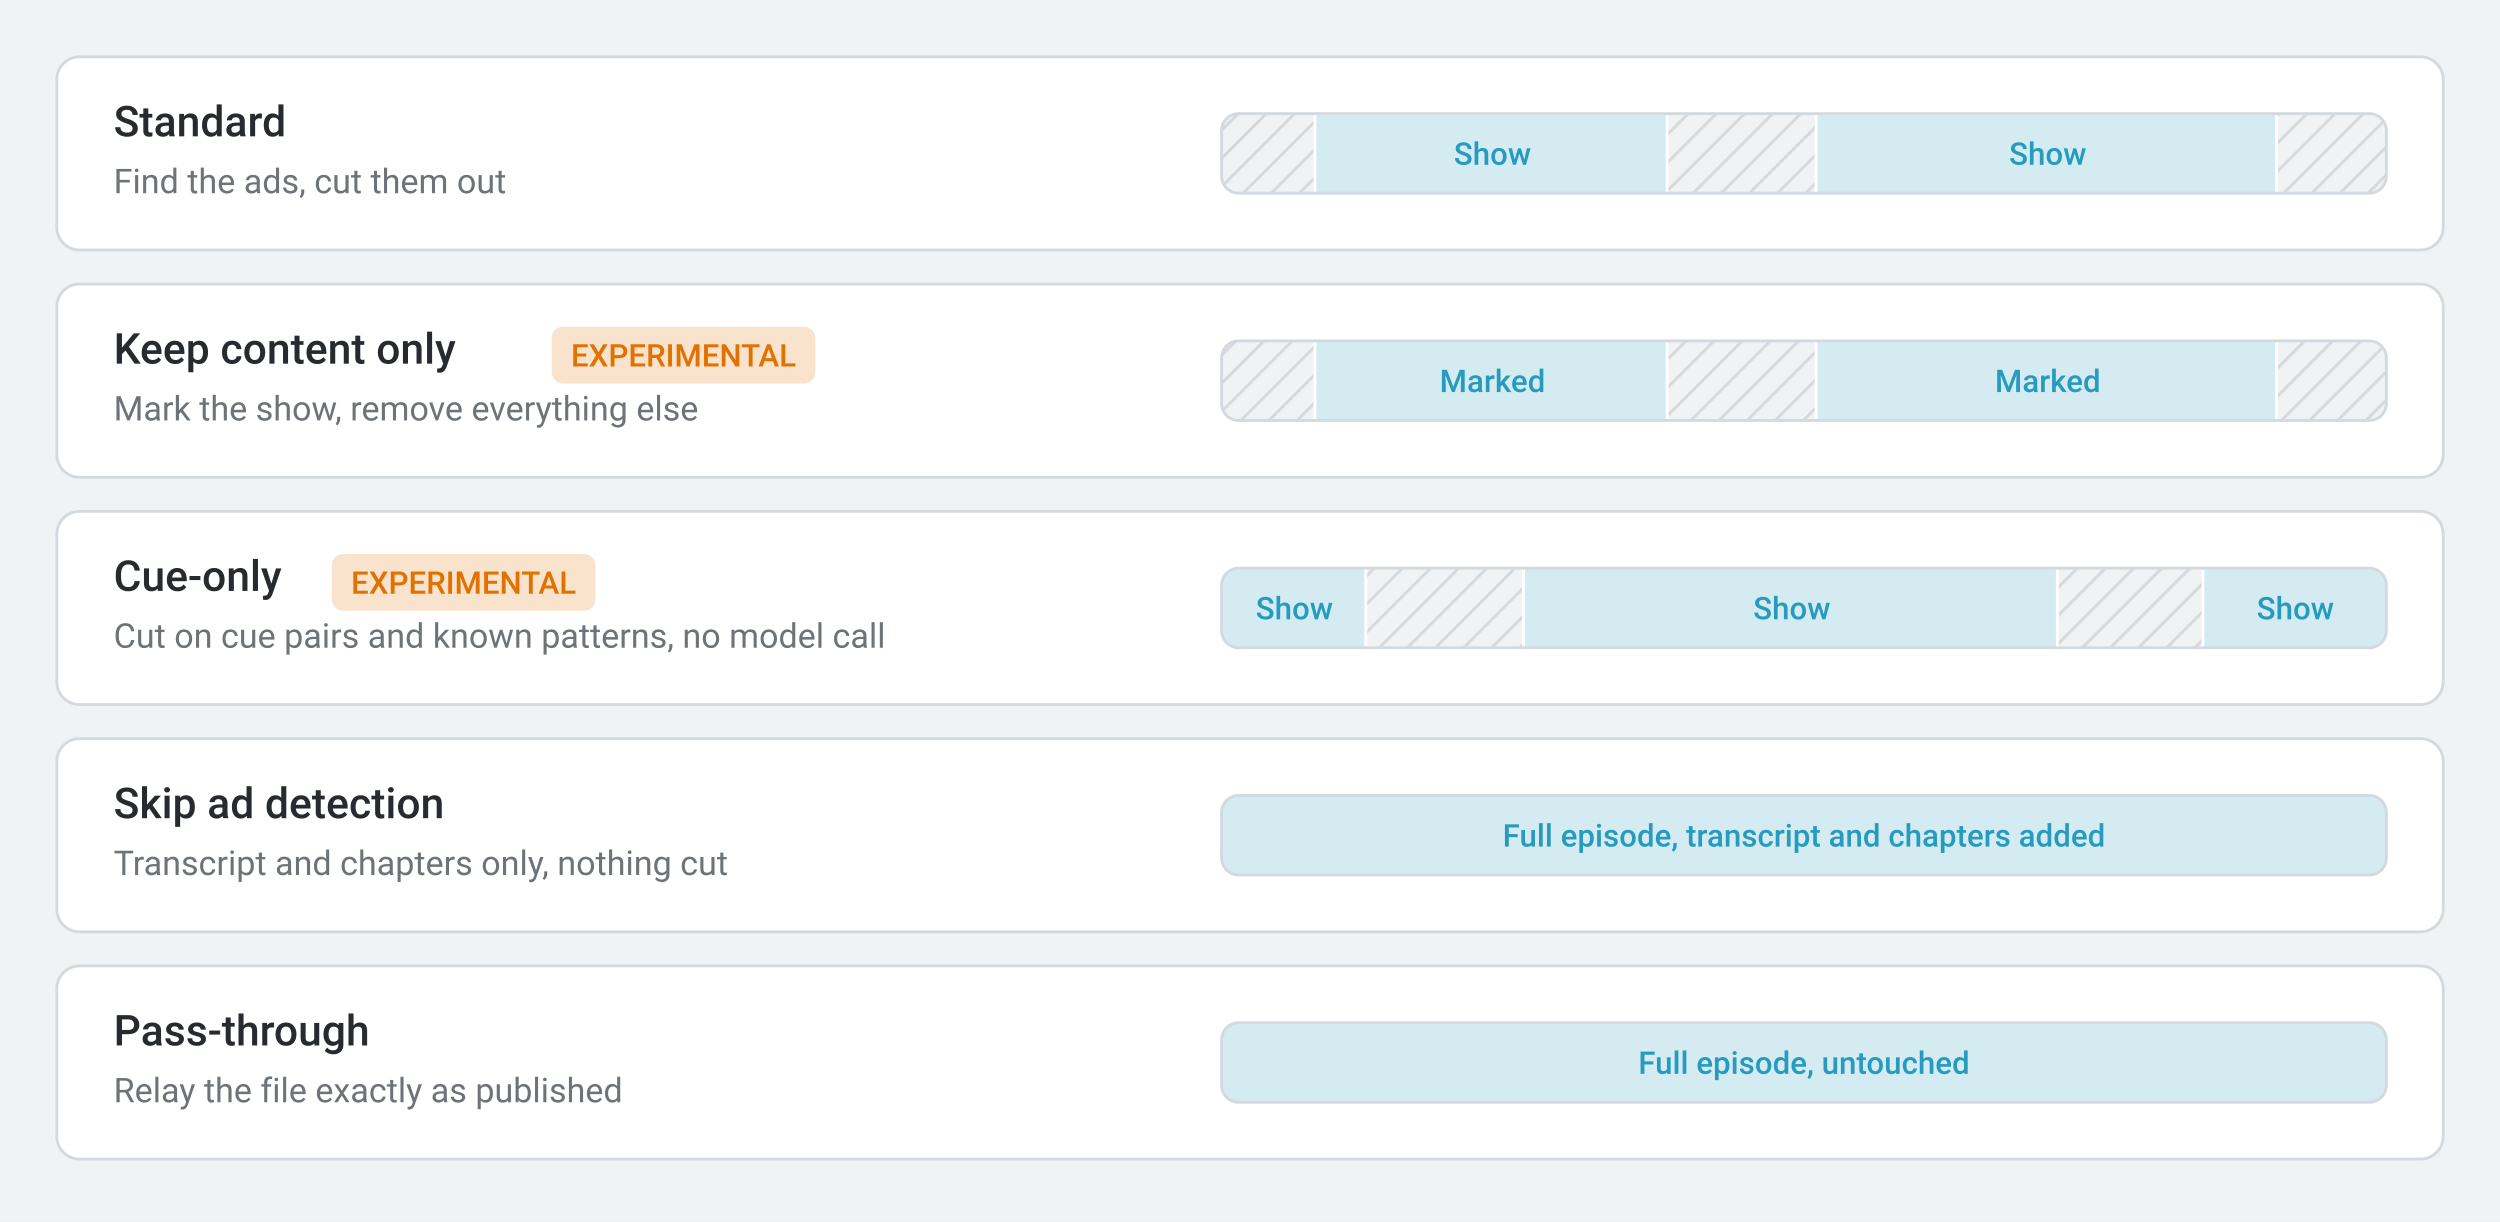
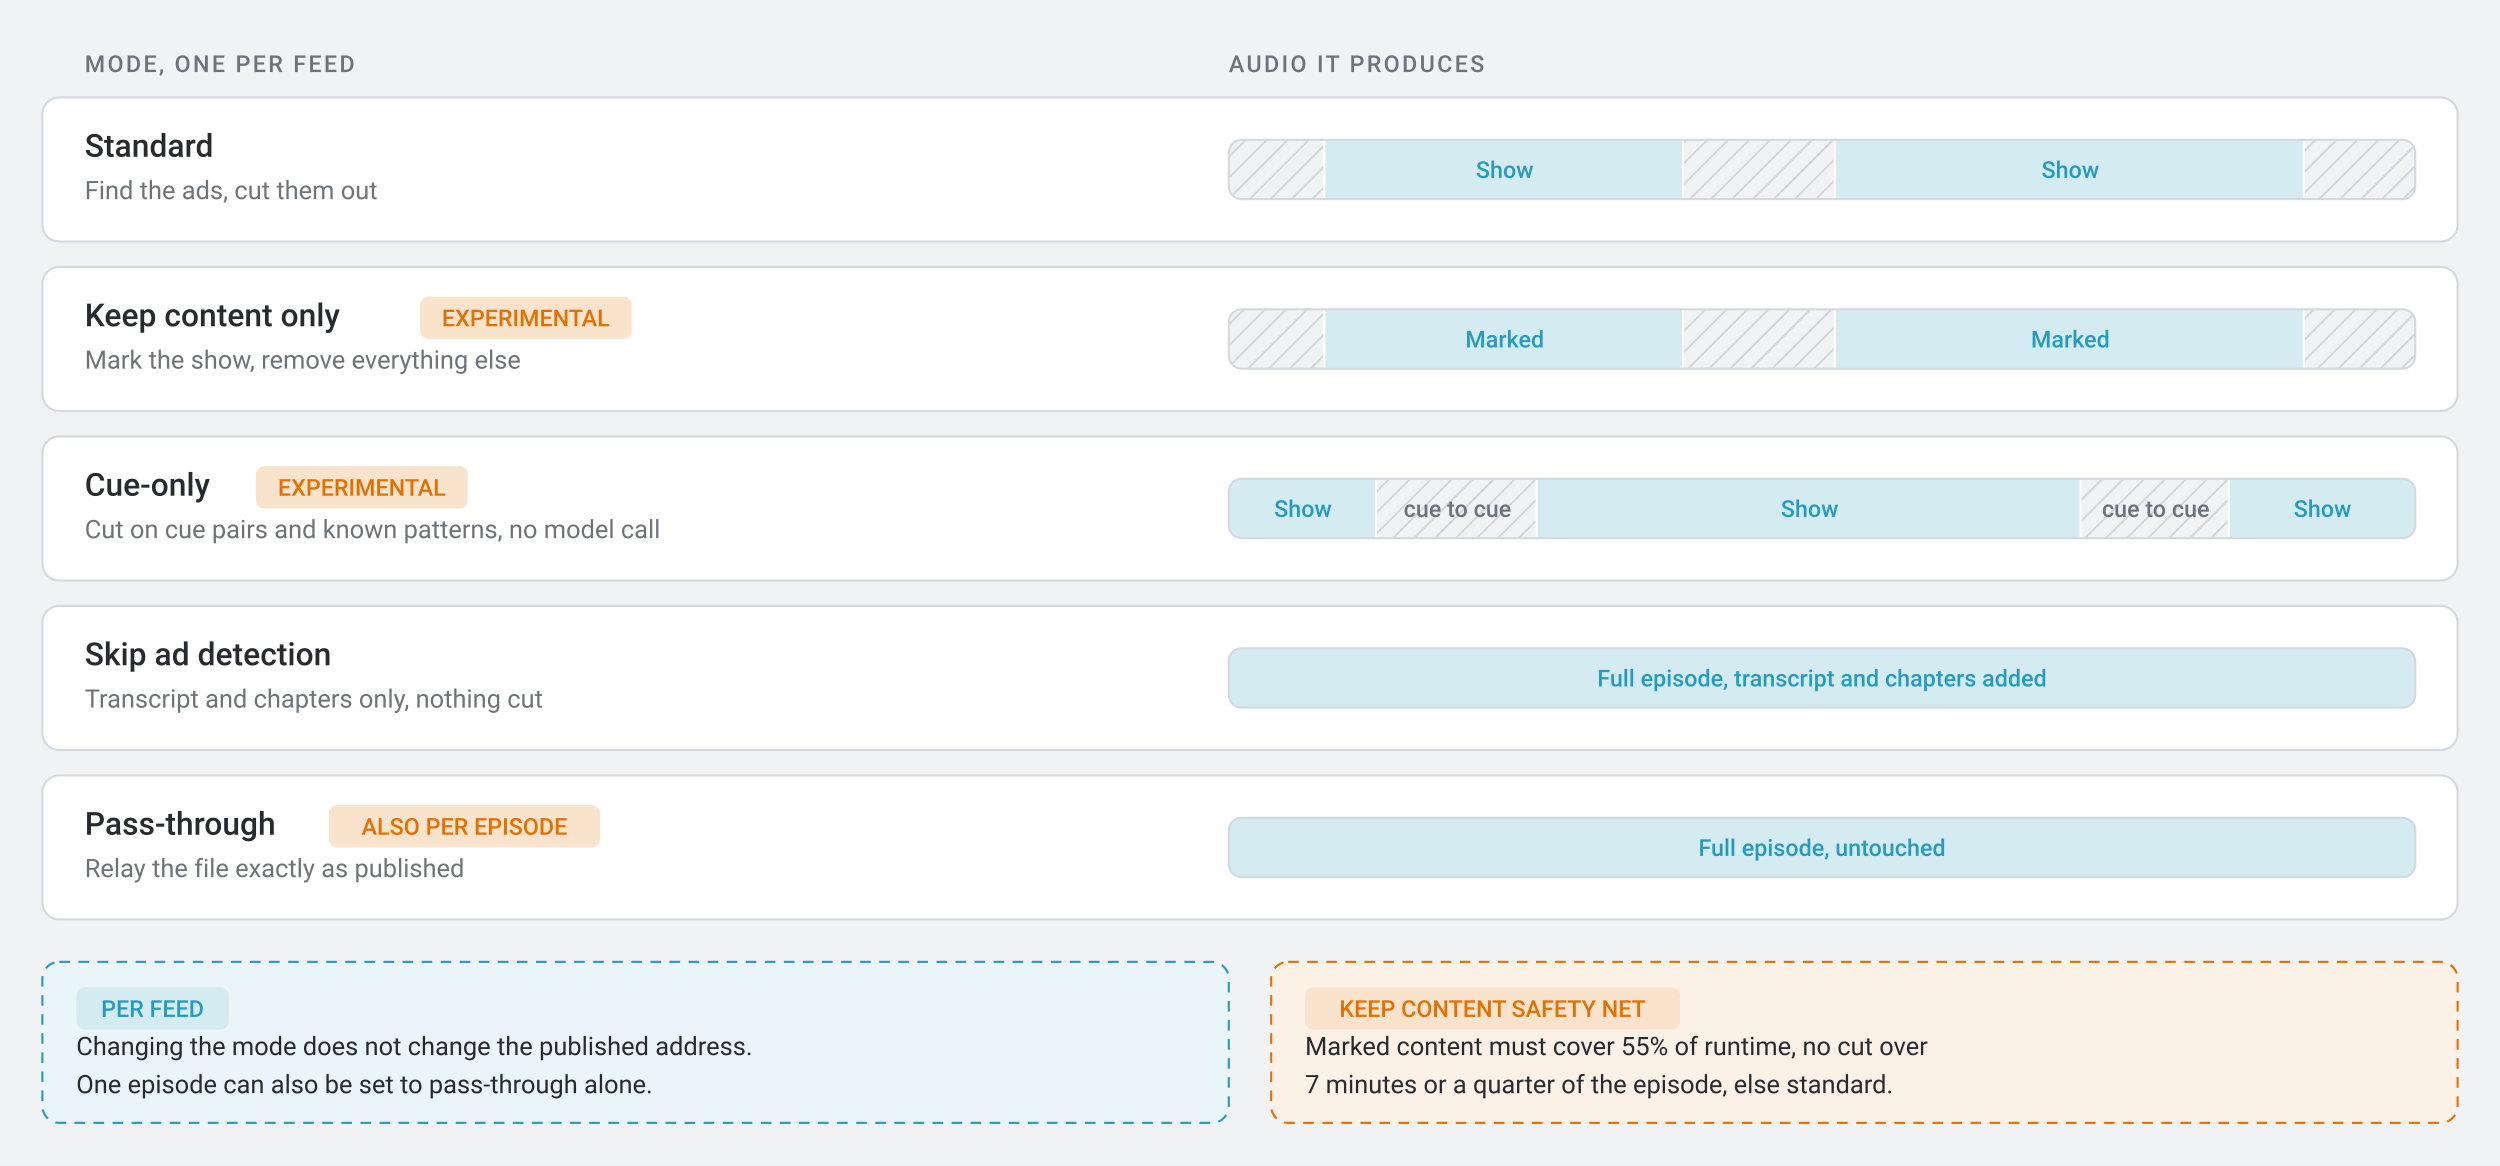
- <svg xmlns="http://www.w3.org/2000/svg" viewBox="0 0 880 430" width="880" height="430" role="img" aria-label="The five per-feed processing modes">
+ <svg xmlns="http://www.w3.org/2000/svg" viewBox="0 0 1180 550" width="1180" height="550" role="img" aria-label="The five per-feed processing modes">
  <defs>
    <marker id="ar" viewBox="0 0 10 10" refX="9" refY="5" markerWidth="6" markerHeight="6" orient="auto-start-reverse">
      <path d="M 0 1 L 9 5 L 0 9 z" fill="#6D7378" />
    </marker>
    <marker id="arp" viewBox="0 0 10 10" refX="9" refY="5" markerWidth="6" markerHeight="6" orient="auto-start-reverse">
      <path d="M 0 1 L 9 5 L 0 9 z" fill="#279BBE" />
    </marker>
    <pattern id="hatch" width="7" height="7" patternTransform="rotate(45)" patternUnits="userSpaceOnUse">
      <line x1="0" y1="0" x2="0" y2="7" stroke="#EA312E" stroke-width="2" opacity="0.28" />
    </pattern>
    <pattern id="hatchq" width="7" height="7" patternTransform="rotate(45)" patternUnits="userSpaceOnUse">
      <line x1="0" y1="0" x2="0" y2="7" stroke="#6D7378" stroke-width="2" opacity="0.20" />
    </pattern>
-     <clipPath id="clip430_40">
-       <rect x="430" y="40" width="410" height="28" rx="6" />
+     <clipPath id="clip580_66">
+       <rect x="580" y="66" width="560" height="28" rx="6" />
    </clipPath>
-     <clipPath id="clip430_120">
-       <rect x="430" y="120" width="410" height="28" rx="6" />
+     <clipPath id="clip580_146">
+       <rect x="580" y="146" width="560" height="28" rx="6" />
    </clipPath>
-     <clipPath id="clip430_200">
-       <rect x="430" y="200" width="410" height="28" rx="6" />
+     <clipPath id="clip580_226">
+       <rect x="580" y="226" width="560" height="28" rx="6" />
    </clipPath>
-     <clipPath id="clip430_280">
-       <rect x="430" y="280" width="410" height="28" rx="6" />
+     <clipPath id="clip580_306">
+       <rect x="580" y="306" width="560" height="28" rx="6" />
    </clipPath>
-     <clipPath id="clip430_360">
-       <rect x="430" y="360" width="410" height="28" rx="6" />
+     <clipPath id="clip580_386">
+       <rect x="580" y="386" width="560" height="28" rx="6" />
    </clipPath>
  </defs>
-   <rect width="880" height="430" fill="#F0F2F4" />
-   <rect x="20" y="20" width="840" height="68" rx="8" fill="#FFFFFF" stroke="#D3D9DE" stroke-width="1" />
-   <text x="40" y="48" font-family="Roboto, -apple-system, BlinkMacSystemFont, 'Segoe UI', sans-serif" font-size="15" font-weight="500" fill="#272B30" text-anchor="start">Standard</text>
-   <text x="40" y="68" font-family="Roboto, -apple-system, BlinkMacSystemFont, 'Segoe UI', sans-serif" font-size="12" font-weight="400" fill="#6D7378" text-anchor="start">Find the ads, cut them out</text>
-   <g clip-path="url(#clip430_40)">
-     <rect x="430" y="40" width="33.372" height="28" fill="#F0F2F4" />
-     <rect x="430" y="40" width="33.372" height="28" fill="url(#hatchq)" />
-     <line x1="463.372" y1="40" x2="463.372" y2="68" stroke="#FFFFFF" stroke-width="2" />
-     <rect x="463.372" y="40" width="123.953" height="28" fill="#D4EBF2" />
-     <text x="525.349" y="58.0" font-family="Roboto, -apple-system, BlinkMacSystemFont, 'Segoe UI', sans-serif" font-size="11" font-weight="500" fill="#279BBE" text-anchor="middle">Show</text>
-     <line x1="587.326" y1="40" x2="587.326" y2="68" stroke="#FFFFFF" stroke-width="2" />
-     <rect x="587.326" y="40" width="52.442" height="28" fill="#F0F2F4" />
-     <rect x="587.326" y="40" width="52.442" height="28" fill="url(#hatchq)" />
-     <line x1="639.767" y1="40" x2="639.767" y2="68" stroke="#FFFFFF" stroke-width="2" />
-     <rect x="639.767" y="40" width="162.093" height="28" fill="#D4EBF2" />
-     <text x="720.814" y="58.0" font-family="Roboto, -apple-system, BlinkMacSystemFont, 'Segoe UI', sans-serif" font-size="11" font-weight="500" fill="#279BBE" text-anchor="middle">Show</text>
-     <line x1="801.86" y1="40" x2="801.86" y2="68" stroke="#FFFFFF" stroke-width="2" />
-     <rect x="801.86" y="40" width="38.14" height="28" fill="#F0F2F4" />
-     <rect x="801.86" y="40" width="38.14" height="28" fill="url(#hatchq)" />
+   <rect width="1180" height="550" fill="#F0F2F4" />
+   <text x="40" y="34" font-family="Roboto, -apple-system, BlinkMacSystemFont, 'Segoe UI', sans-serif" font-size="11" font-weight="500" fill="#6D7378" text-anchor="start" letter-spacing="0.1em">MODE, ONE PER FEED</text>
+   <text x="580" y="34" font-family="Roboto, -apple-system, BlinkMacSystemFont, 'Segoe UI', sans-serif" font-size="11" font-weight="500" fill="#6D7378" text-anchor="start" letter-spacing="0.1em">AUDIO IT PRODUCES</text>
+   <rect x="20" y="46" width="1140" height="68" rx="8" fill="#FFFFFF" stroke="#D3D9DE" stroke-width="1" />
+   <text x="40" y="74" font-family="Roboto, -apple-system, BlinkMacSystemFont, 'Segoe UI', sans-serif" font-size="15" font-weight="500" fill="#272B30" text-anchor="start">Standard</text>
+   <text x="40" y="94" font-family="Roboto, -apple-system, BlinkMacSystemFont, 'Segoe UI', sans-serif" font-size="12" font-weight="400" fill="#6D7378" text-anchor="start">Find the ads, cut them out</text>
+   <g clip-path="url(#clip580_66)">
+     <rect x="580" y="66" width="45.581" height="28" fill="#F0F2F4" />
+     <rect x="580" y="66" width="45.581" height="28" fill="url(#hatchq)" />
+     <line x1="625.581" y1="66" x2="625.581" y2="94" stroke="#FFFFFF" stroke-width="2" />
+     <rect x="625.581" y="66" width="169.302" height="28" fill="#D4EBF2" />
+     <text x="710.233" y="84.0" font-family="Roboto, -apple-system, BlinkMacSystemFont, 'Segoe UI', sans-serif" font-size="11" font-weight="500" fill="#279BBE" text-anchor="middle">Show</text>
+     <line x1="794.884" y1="66" x2="794.884" y2="94" stroke="#FFFFFF" stroke-width="2" />
+     <rect x="794.884" y="66" width="71.628" height="28" fill="#F0F2F4" />
+     <rect x="794.884" y="66" width="71.628" height="28" fill="url(#hatchq)" />
+     <line x1="866.512" y1="66" x2="866.512" y2="94" stroke="#FFFFFF" stroke-width="2" />
+     <rect x="866.512" y="66" width="221.395" height="28" fill="#D4EBF2" />
+     <text x="977.209" y="84.0" font-family="Roboto, -apple-system, BlinkMacSystemFont, 'Segoe UI', sans-serif" font-size="11" font-weight="500" fill="#279BBE" text-anchor="middle">Show</text>
+     <line x1="1087.907" y1="66" x2="1087.907" y2="94" stroke="#FFFFFF" stroke-width="2" />
+     <rect x="1087.907" y="66" width="52.093" height="28" fill="#F0F2F4" />
+     <rect x="1087.907" y="66" width="52.093" height="28" fill="url(#hatchq)" />
  </g>
-   <rect x="430" y="40" width="410" height="28" rx="6" fill="none" stroke="#D3D9DE" stroke-width="1" />
-   <rect x="20" y="100" width="840" height="68" rx="8" fill="#FFFFFF" stroke="#D3D9DE" stroke-width="1" />
-   <text x="40" y="128" font-family="Roboto, -apple-system, BlinkMacSystemFont, 'Segoe UI', sans-serif" font-size="15" font-weight="500" fill="#272B30" text-anchor="start">Keep content only</text>
-   <text x="40" y="148" font-family="Roboto, -apple-system, BlinkMacSystemFont, 'Segoe UI', sans-serif" font-size="12" font-weight="400" fill="#6D7378" text-anchor="start">Mark the show, remove everything else</text>
-   <rect x="194.2" y="115" width="92.8" height="20" rx="4" fill="#F9E3CC" stroke="none" stroke-width="0" />
-   <text x="240.6" y="129" font-family="Roboto, -apple-system, BlinkMacSystemFont, 'Segoe UI', sans-serif" font-size="11" font-weight="500" fill="#E17100" text-anchor="middle">EXPERIMENTAL</text>
-   <g clip-path="url(#clip430_120)">
-     <rect x="430" y="120" width="33.372" height="28" fill="#F0F2F4" />
-     <rect x="430" y="120" width="33.372" height="28" fill="url(#hatchq)" />
-     <line x1="463.372" y1="120" x2="463.372" y2="148" stroke="#FFFFFF" stroke-width="2" />
-     <rect x="463.372" y="120" width="123.953" height="28" fill="#D4EBF2" />
-     <text x="525.349" y="138.0" font-family="Roboto, -apple-system, BlinkMacSystemFont, 'Segoe UI', sans-serif" font-size="11" font-weight="500" fill="#279BBE" text-anchor="middle">Marked</text>
-     <line x1="587.326" y1="120" x2="587.326" y2="148" stroke="#FFFFFF" stroke-width="2" />
-     <rect x="587.326" y="120" width="52.442" height="28" fill="#F0F2F4" />
-     <rect x="587.326" y="120" width="52.442" height="28" fill="url(#hatchq)" />
-     <line x1="639.767" y1="120" x2="639.767" y2="148" stroke="#FFFFFF" stroke-width="2" />
-     <rect x="639.767" y="120" width="162.093" height="28" fill="#D4EBF2" />
-     <text x="720.814" y="138.0" font-family="Roboto, -apple-system, BlinkMacSystemFont, 'Segoe UI', sans-serif" font-size="11" font-weight="500" fill="#279BBE" text-anchor="middle">Marked</text>
-     <line x1="801.86" y1="120" x2="801.86" y2="148" stroke="#FFFFFF" stroke-width="2" />
-     <rect x="801.86" y="120" width="38.14" height="28" fill="#F0F2F4" />
-     <rect x="801.86" y="120" width="38.14" height="28" fill="url(#hatchq)" />
+   <rect x="580" y="66" width="560" height="28" rx="6" fill="none" stroke="#D3D9DE" stroke-width="1" />
+   <rect x="20" y="126" width="1140" height="68" rx="8" fill="#FFFFFF" stroke="#D3D9DE" stroke-width="1" />
+   <text x="40" y="154" font-family="Roboto, -apple-system, BlinkMacSystemFont, 'Segoe UI', sans-serif" font-size="15" font-weight="500" fill="#272B30" text-anchor="start">Keep content only</text>
+   <text x="40" y="174" font-family="Roboto, -apple-system, BlinkMacSystemFont, 'Segoe UI', sans-serif" font-size="12" font-weight="400" fill="#6D7378" text-anchor="start">Mark the show, remove everything else</text>
+   <rect x="198.2" y="140" width="100" height="20" rx="4" fill="#F9E3CC" stroke="none" stroke-width="0" />
+   <text x="248.2" y="154" font-family="Roboto, -apple-system, BlinkMacSystemFont, 'Segoe UI', sans-serif" font-size="11" font-weight="500" fill="#E17100" text-anchor="middle">EXPERIMENTAL</text>
+   <g clip-path="url(#clip580_146)">
+     <rect x="580" y="146" width="45.581" height="28" fill="#F0F2F4" />
+     <rect x="580" y="146" width="45.581" height="28" fill="url(#hatchq)" />
+     <line x1="625.581" y1="146" x2="625.581" y2="174" stroke="#FFFFFF" stroke-width="2" />
+     <rect x="625.581" y="146" width="169.302" height="28" fill="#D4EBF2" />
+     <text x="710.233" y="164.0" font-family="Roboto, -apple-system, BlinkMacSystemFont, 'Segoe UI', sans-serif" font-size="11" font-weight="500" fill="#279BBE" text-anchor="middle">Marked</text>
+     <line x1="794.884" y1="146" x2="794.884" y2="174" stroke="#FFFFFF" stroke-width="2" />
+     <rect x="794.884" y="146" width="71.628" height="28" fill="#F0F2F4" />
+     <rect x="794.884" y="146" width="71.628" height="28" fill="url(#hatchq)" />
+     <line x1="866.512" y1="146" x2="866.512" y2="174" stroke="#FFFFFF" stroke-width="2" />
+     <rect x="866.512" y="146" width="221.395" height="28" fill="#D4EBF2" />
+     <text x="977.209" y="164.0" font-family="Roboto, -apple-system, BlinkMacSystemFont, 'Segoe UI', sans-serif" font-size="11" font-weight="500" fill="#279BBE" text-anchor="middle">Marked</text>
+     <line x1="1087.907" y1="146" x2="1087.907" y2="174" stroke="#FFFFFF" stroke-width="2" />
+     <rect x="1087.907" y="146" width="52.093" height="28" fill="#F0F2F4" />
+     <rect x="1087.907" y="146" width="52.093" height="28" fill="url(#hatchq)" />
  </g>
-   <rect x="430" y="120" width="410" height="28" rx="6" fill="none" stroke="#D3D9DE" stroke-width="1" />
-   <rect x="20" y="180" width="840" height="68" rx="8" fill="#FFFFFF" stroke="#D3D9DE" stroke-width="1" />
-   <text x="40" y="208" font-family="Roboto, -apple-system, BlinkMacSystemFont, 'Segoe UI', sans-serif" font-size="15" font-weight="500" fill="#272B30" text-anchor="start">Cue-only</text>
-   <text x="40" y="228" font-family="Roboto, -apple-system, BlinkMacSystemFont, 'Segoe UI', sans-serif" font-size="12" font-weight="400" fill="#6D7378" text-anchor="start">Cut on cue pairs and known patterns, no model call</text>
-   <rect x="116.8" y="195" width="92.8" height="20" rx="4" fill="#F9E3CC" stroke="none" stroke-width="0" />
-   <text x="163.2" y="209" font-family="Roboto, -apple-system, BlinkMacSystemFont, 'Segoe UI', sans-serif" font-size="11" font-weight="500" fill="#E17100" text-anchor="middle">EXPERIMENTAL</text>
-   <g clip-path="url(#clip430_200)">
-     <rect x="430" y="200" width="51.25" height="28" fill="#D4EBF2" />
-     <text x="455.625" y="218.0" font-family="Roboto, -apple-system, BlinkMacSystemFont, 'Segoe UI', sans-serif" font-size="11" font-weight="500" fill="#279BBE" text-anchor="middle">Show</text>
-     <line x1="481.25" y1="200" x2="481.25" y2="228" stroke="#FFFFFF" stroke-width="2" />
-     <rect x="481.25" y="200" width="55.521" height="28" fill="#F0F2F4" />
-     <rect x="481.25" y="200" width="55.521" height="28" fill="url(#hatchq)" />
-     <line x1="536.771" y1="200" x2="536.771" y2="228" stroke="#FFFFFF" stroke-width="2" />
-     <rect x="536.771" y="200" width="187.917" height="28" fill="#D4EBF2" />
-     <text x="630.729" y="218.0" font-family="Roboto, -apple-system, BlinkMacSystemFont, 'Segoe UI', sans-serif" font-size="11" font-weight="500" fill="#279BBE" text-anchor="middle">Show</text>
-     <line x1="724.688" y1="200" x2="724.688" y2="228" stroke="#FFFFFF" stroke-width="2" />
-     <rect x="724.688" y="200" width="51.25" height="28" fill="#F0F2F4" />
-     <rect x="724.688" y="200" width="51.25" height="28" fill="url(#hatchq)" />
-     <line x1="775.938" y1="200" x2="775.938" y2="228" stroke="#FFFFFF" stroke-width="2" />
-     <rect x="775.938" y="200" width="64.062" height="28" fill="#D4EBF2" />
-     <text x="807.969" y="218.0" font-family="Roboto, -apple-system, BlinkMacSystemFont, 'Segoe UI', sans-serif" font-size="11" font-weight="500" fill="#279BBE" text-anchor="middle">Show</text>
+   <rect x="580" y="146" width="560" height="28" rx="6" fill="none" stroke="#D3D9DE" stroke-width="1" />
+   <rect x="20" y="206" width="1140" height="68" rx="8" fill="#FFFFFF" stroke="#D3D9DE" stroke-width="1" />
+   <text x="40" y="234" font-family="Roboto, -apple-system, BlinkMacSystemFont, 'Segoe UI', sans-serif" font-size="15" font-weight="500" fill="#272B30" text-anchor="start">Cue-only</text>
+   <text x="40" y="254" font-family="Roboto, -apple-system, BlinkMacSystemFont, 'Segoe UI', sans-serif" font-size="12" font-weight="400" fill="#6D7378" text-anchor="start">Cut on cue pairs and known patterns, no model call</text>
+   <rect x="120.8" y="220" width="100" height="20" rx="4" fill="#F9E3CC" stroke="none" stroke-width="0" />
+   <text x="170.8" y="234" font-family="Roboto, -apple-system, BlinkMacSystemFont, 'Segoe UI', sans-serif" font-size="11" font-weight="500" fill="#E17100" text-anchor="middle">EXPERIMENTAL</text>
+   <g clip-path="url(#clip580_226)">
+     <rect x="580" y="226" width="70.0" height="28" fill="#D4EBF2" />
+     <text x="615.0" y="244.0" font-family="Roboto, -apple-system, BlinkMacSystemFont, 'Segoe UI', sans-serif" font-size="11" font-weight="500" fill="#279BBE" text-anchor="middle">Show</text>
+     <line x1="650.0" y1="226" x2="650.0" y2="254" stroke="#FFFFFF" stroke-width="2" />
+     <rect x="650.0" y="226" width="75.833" height="28" fill="#F0F2F4" />
+     <rect x="650.0" y="226" width="75.833" height="28" fill="url(#hatchq)" />
+     <text x="687.917" y="244.0" font-family="Roboto, -apple-system, BlinkMacSystemFont, 'Segoe UI', sans-serif" font-size="11" font-weight="500" fill="#6D7378" text-anchor="middle">cue to cue</text>
+     <line x1="725.833" y1="226" x2="725.833" y2="254" stroke="#FFFFFF" stroke-width="2" />
+     <rect x="725.833" y="226" width="256.667" height="28" fill="#D4EBF2" />
+     <text x="854.167" y="244.0" font-family="Roboto, -apple-system, BlinkMacSystemFont, 'Segoe UI', sans-serif" font-size="11" font-weight="500" fill="#279BBE" text-anchor="middle">Show</text>
+     <line x1="982.5" y1="226" x2="982.5" y2="254" stroke="#FFFFFF" stroke-width="2" />
+     <rect x="982.5" y="226" width="70.0" height="28" fill="#F0F2F4" />
+     <rect x="982.5" y="226" width="70.0" height="28" fill="url(#hatchq)" />
+     <text x="1017.5" y="244.0" font-family="Roboto, -apple-system, BlinkMacSystemFont, 'Segoe UI', sans-serif" font-size="11" font-weight="500" fill="#6D7378" text-anchor="middle">cue to cue</text>
+     <line x1="1052.5" y1="226" x2="1052.5" y2="254" stroke="#FFFFFF" stroke-width="2" />
+     <rect x="1052.5" y="226" width="87.5" height="28" fill="#D4EBF2" />
+     <text x="1096.25" y="244.0" font-family="Roboto, -apple-system, BlinkMacSystemFont, 'Segoe UI', sans-serif" font-size="11" font-weight="500" fill="#279BBE" text-anchor="middle">Show</text>
  </g>
-   <rect x="430" y="200" width="410" height="28" rx="6" fill="none" stroke="#D3D9DE" stroke-width="1" />
-   <rect x="20" y="260" width="840" height="68" rx="8" fill="#FFFFFF" stroke="#D3D9DE" stroke-width="1" />
-   <text x="40" y="288" font-family="Roboto, -apple-system, BlinkMacSystemFont, 'Segoe UI', sans-serif" font-size="15" font-weight="500" fill="#272B30" text-anchor="start">Skip ad detection</text>
-   <text x="40" y="308" font-family="Roboto, -apple-system, BlinkMacSystemFont, 'Segoe UI', sans-serif" font-size="12" font-weight="400" fill="#6D7378" text-anchor="start">Transcript and chapters only, nothing cut</text>
-   <g clip-path="url(#clip430_280)">
-     <rect x="430" y="280" width="410.0" height="28" fill="#D4EBF2" />
-     <text x="635.0" y="298.0" font-family="Roboto, -apple-system, BlinkMacSystemFont, 'Segoe UI', sans-serif" font-size="11" font-weight="500" fill="#279BBE" text-anchor="middle">Full episode, transcript and chapters added</text>
+   <rect x="580" y="226" width="560" height="28" rx="6" fill="none" stroke="#D3D9DE" stroke-width="1" />
+   <rect x="20" y="286" width="1140" height="68" rx="8" fill="#FFFFFF" stroke="#D3D9DE" stroke-width="1" />
+   <text x="40" y="314" font-family="Roboto, -apple-system, BlinkMacSystemFont, 'Segoe UI', sans-serif" font-size="15" font-weight="500" fill="#272B30" text-anchor="start">Skip ad detection</text>
+   <text x="40" y="334" font-family="Roboto, -apple-system, BlinkMacSystemFont, 'Segoe UI', sans-serif" font-size="12" font-weight="400" fill="#6D7378" text-anchor="start">Transcript and chapters only, nothing cut</text>
+   <g clip-path="url(#clip580_306)">
+     <rect x="580" y="306" width="560.0" height="28" fill="#D4EBF2" />
+     <text x="860.0" y="324.0" font-family="Roboto, -apple-system, BlinkMacSystemFont, 'Segoe UI', sans-serif" font-size="11" font-weight="500" fill="#279BBE" text-anchor="middle">Full episode, transcript and chapters added</text>
  </g>
-   <rect x="430" y="280" width="410" height="28" rx="6" fill="none" stroke="#D3D9DE" stroke-width="1" />
-   <rect x="20" y="340" width="840" height="68" rx="8" fill="#FFFFFF" stroke="#D3D9DE" stroke-width="1" />
-   <text x="40" y="368" font-family="Roboto, -apple-system, BlinkMacSystemFont, 'Segoe UI', sans-serif" font-size="15" font-weight="500" fill="#272B30" text-anchor="start">Pass-through</text>
-   <text x="40" y="388" font-family="Roboto, -apple-system, BlinkMacSystemFont, 'Segoe UI', sans-serif" font-size="12" font-weight="400" fill="#6D7378" text-anchor="start">Relay the file exactly as published</text>
-   <g clip-path="url(#clip430_360)">
-     <rect x="430" y="360" width="410.0" height="28" fill="#D4EBF2" />
-     <text x="635.0" y="378.0" font-family="Roboto, -apple-system, BlinkMacSystemFont, 'Segoe UI', sans-serif" font-size="11" font-weight="500" fill="#279BBE" text-anchor="middle">Full episode, untouched</text>
+   <rect x="580" y="306" width="560" height="28" rx="6" fill="none" stroke="#D3D9DE" stroke-width="1" />
+   <rect x="20" y="366" width="1140" height="68" rx="8" fill="#FFFFFF" stroke="#D3D9DE" stroke-width="1" />
+   <text x="40" y="394" font-family="Roboto, -apple-system, BlinkMacSystemFont, 'Segoe UI', sans-serif" font-size="15" font-weight="500" fill="#272B30" text-anchor="start">Pass-through</text>
+   <text x="40" y="414" font-family="Roboto, -apple-system, BlinkMacSystemFont, 'Segoe UI', sans-serif" font-size="12" font-weight="400" fill="#6D7378" text-anchor="start">Relay the file exactly as published</text>
+   <rect x="155.2" y="380" width="128" height="20" rx="4" fill="#F9E3CC" stroke="none" stroke-width="0" />
+   <text x="219.2" y="394" font-family="Roboto, -apple-system, BlinkMacSystemFont, 'Segoe UI', sans-serif" font-size="11" font-weight="500" fill="#E17100" text-anchor="middle">ALSO PER EPISODE</text>
+   <g clip-path="url(#clip580_386)">
+     <rect x="580" y="386" width="560.0" height="28" fill="#D4EBF2" />
+     <text x="860.0" y="404.0" font-family="Roboto, -apple-system, BlinkMacSystemFont, 'Segoe UI', sans-serif" font-size="11" font-weight="500" fill="#279BBE" text-anchor="middle">Full episode, untouched</text>
  </g>
-   <rect x="430" y="360" width="410" height="28" rx="6" fill="none" stroke="#D3D9DE" stroke-width="1" />
+   <rect x="580" y="386" width="560" height="28" rx="6" fill="none" stroke="#D3D9DE" stroke-width="1" />
+   <rect x="20" y="454" width="560" height="76" rx="8" fill="#E9F5F8" stroke="#279BBE" stroke-width="1" stroke-dasharray="5 4" />
+   <rect x="36" y="466" width="72" height="20" rx="4" fill="#D4EBF2" stroke="none" stroke-width="0" />
+   <text x="72.0" y="480" font-family="Roboto, -apple-system, BlinkMacSystemFont, 'Segoe UI', sans-serif" font-size="11" font-weight="500" fill="#279BBE" text-anchor="middle">PER FEED</text>
+   <text x="36" y="498" font-family="Roboto, -apple-system, BlinkMacSystemFont, 'Segoe UI', sans-serif" font-size="12" font-weight="400" fill="#272B30" text-anchor="start">Changing the mode does not change the published address.</text>
+   <text x="36" y="516" font-family="Roboto, -apple-system, BlinkMacSystemFont, 'Segoe UI', sans-serif" font-size="12" font-weight="400" fill="#272B30" text-anchor="start">One episode can also be set to pass-through alone.</text>
+   <rect x="600" y="454" width="560" height="76" rx="8" fill="#FCF1E6" stroke="#E17100" stroke-width="1" stroke-dasharray="5 4" />
+   <rect x="616" y="466" width="177" height="20" rx="4" fill="#F9E3CC" stroke="none" stroke-width="0" />
+   <text x="704.5" y="480" font-family="Roboto, -apple-system, BlinkMacSystemFont, 'Segoe UI', sans-serif" font-size="11" font-weight="500" fill="#E17100" text-anchor="middle">KEEP CONTENT SAFETY NET</text>
+   <text x="616" y="498" font-family="Roboto, -apple-system, BlinkMacSystemFont, 'Segoe UI', sans-serif" font-size="12" font-weight="400" fill="#272B30" text-anchor="start">Marked content must cover 55% of runtime, no cut over</text>
+   <text x="616" y="516" font-family="Roboto, -apple-system, BlinkMacSystemFont, 'Segoe UI', sans-serif" font-size="12" font-weight="400" fill="#272B30" text-anchor="start">7 minutes or a quarter of the episode, else standard.</text>
</svg>
